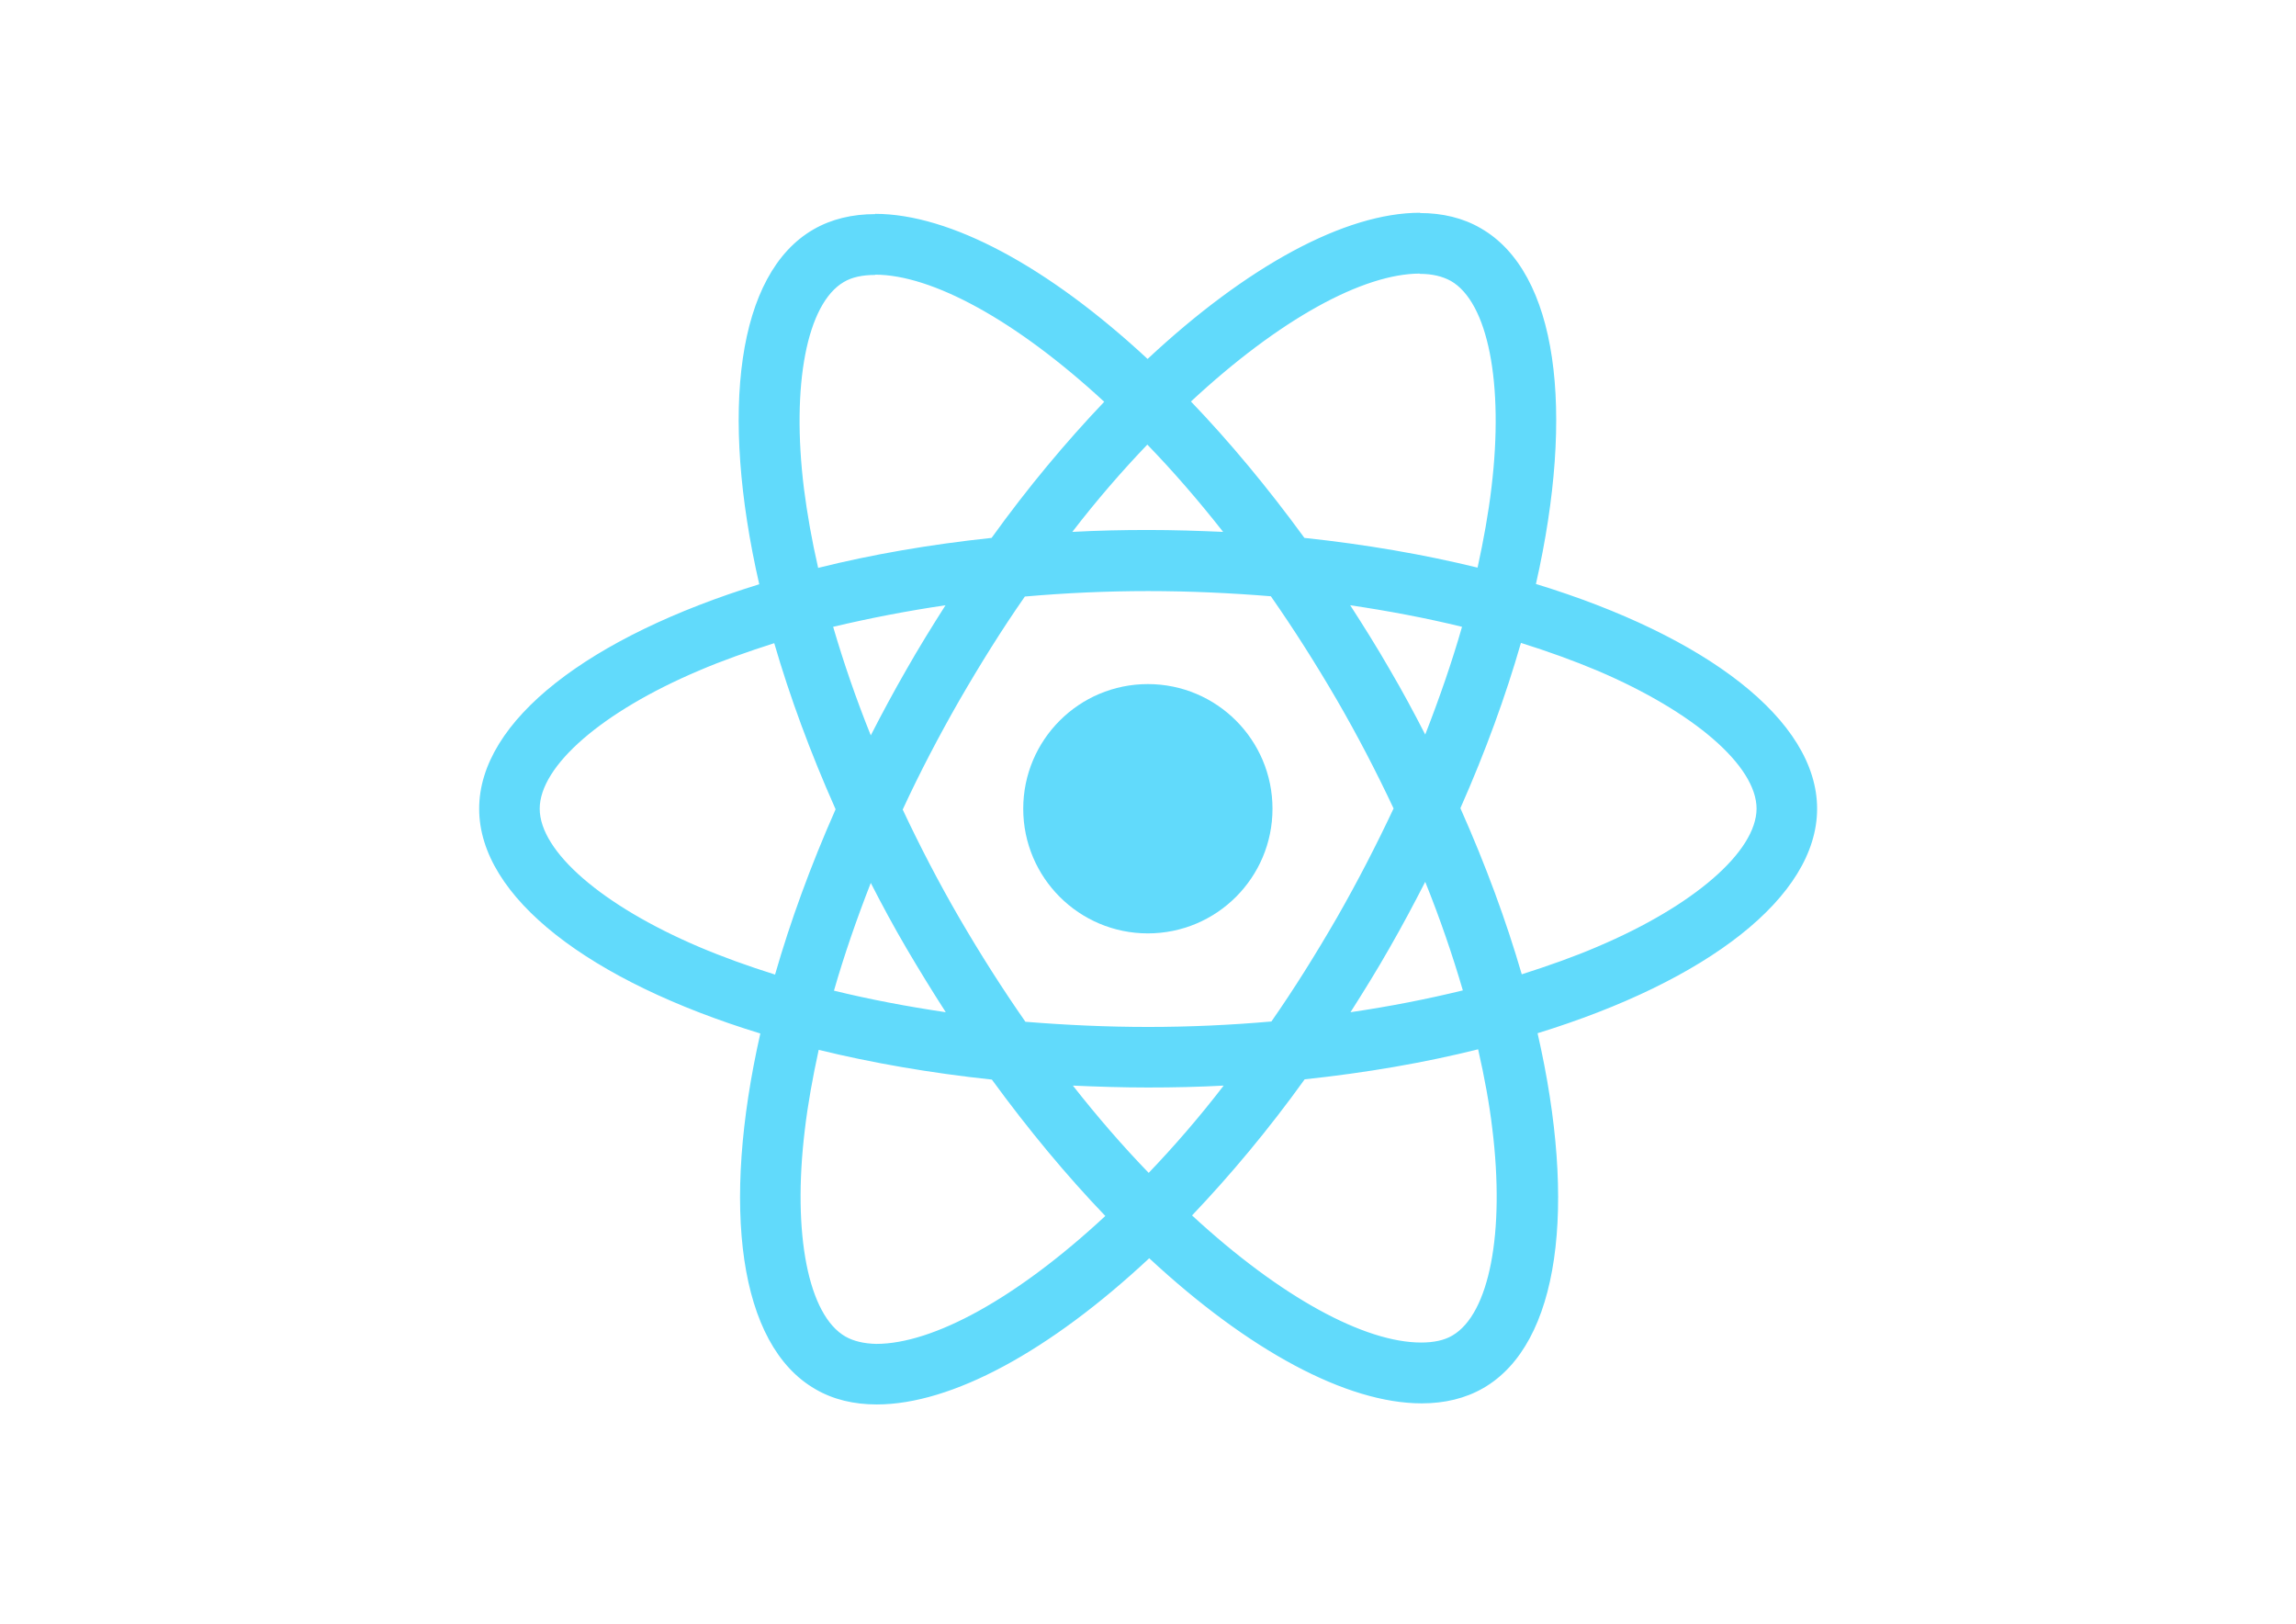
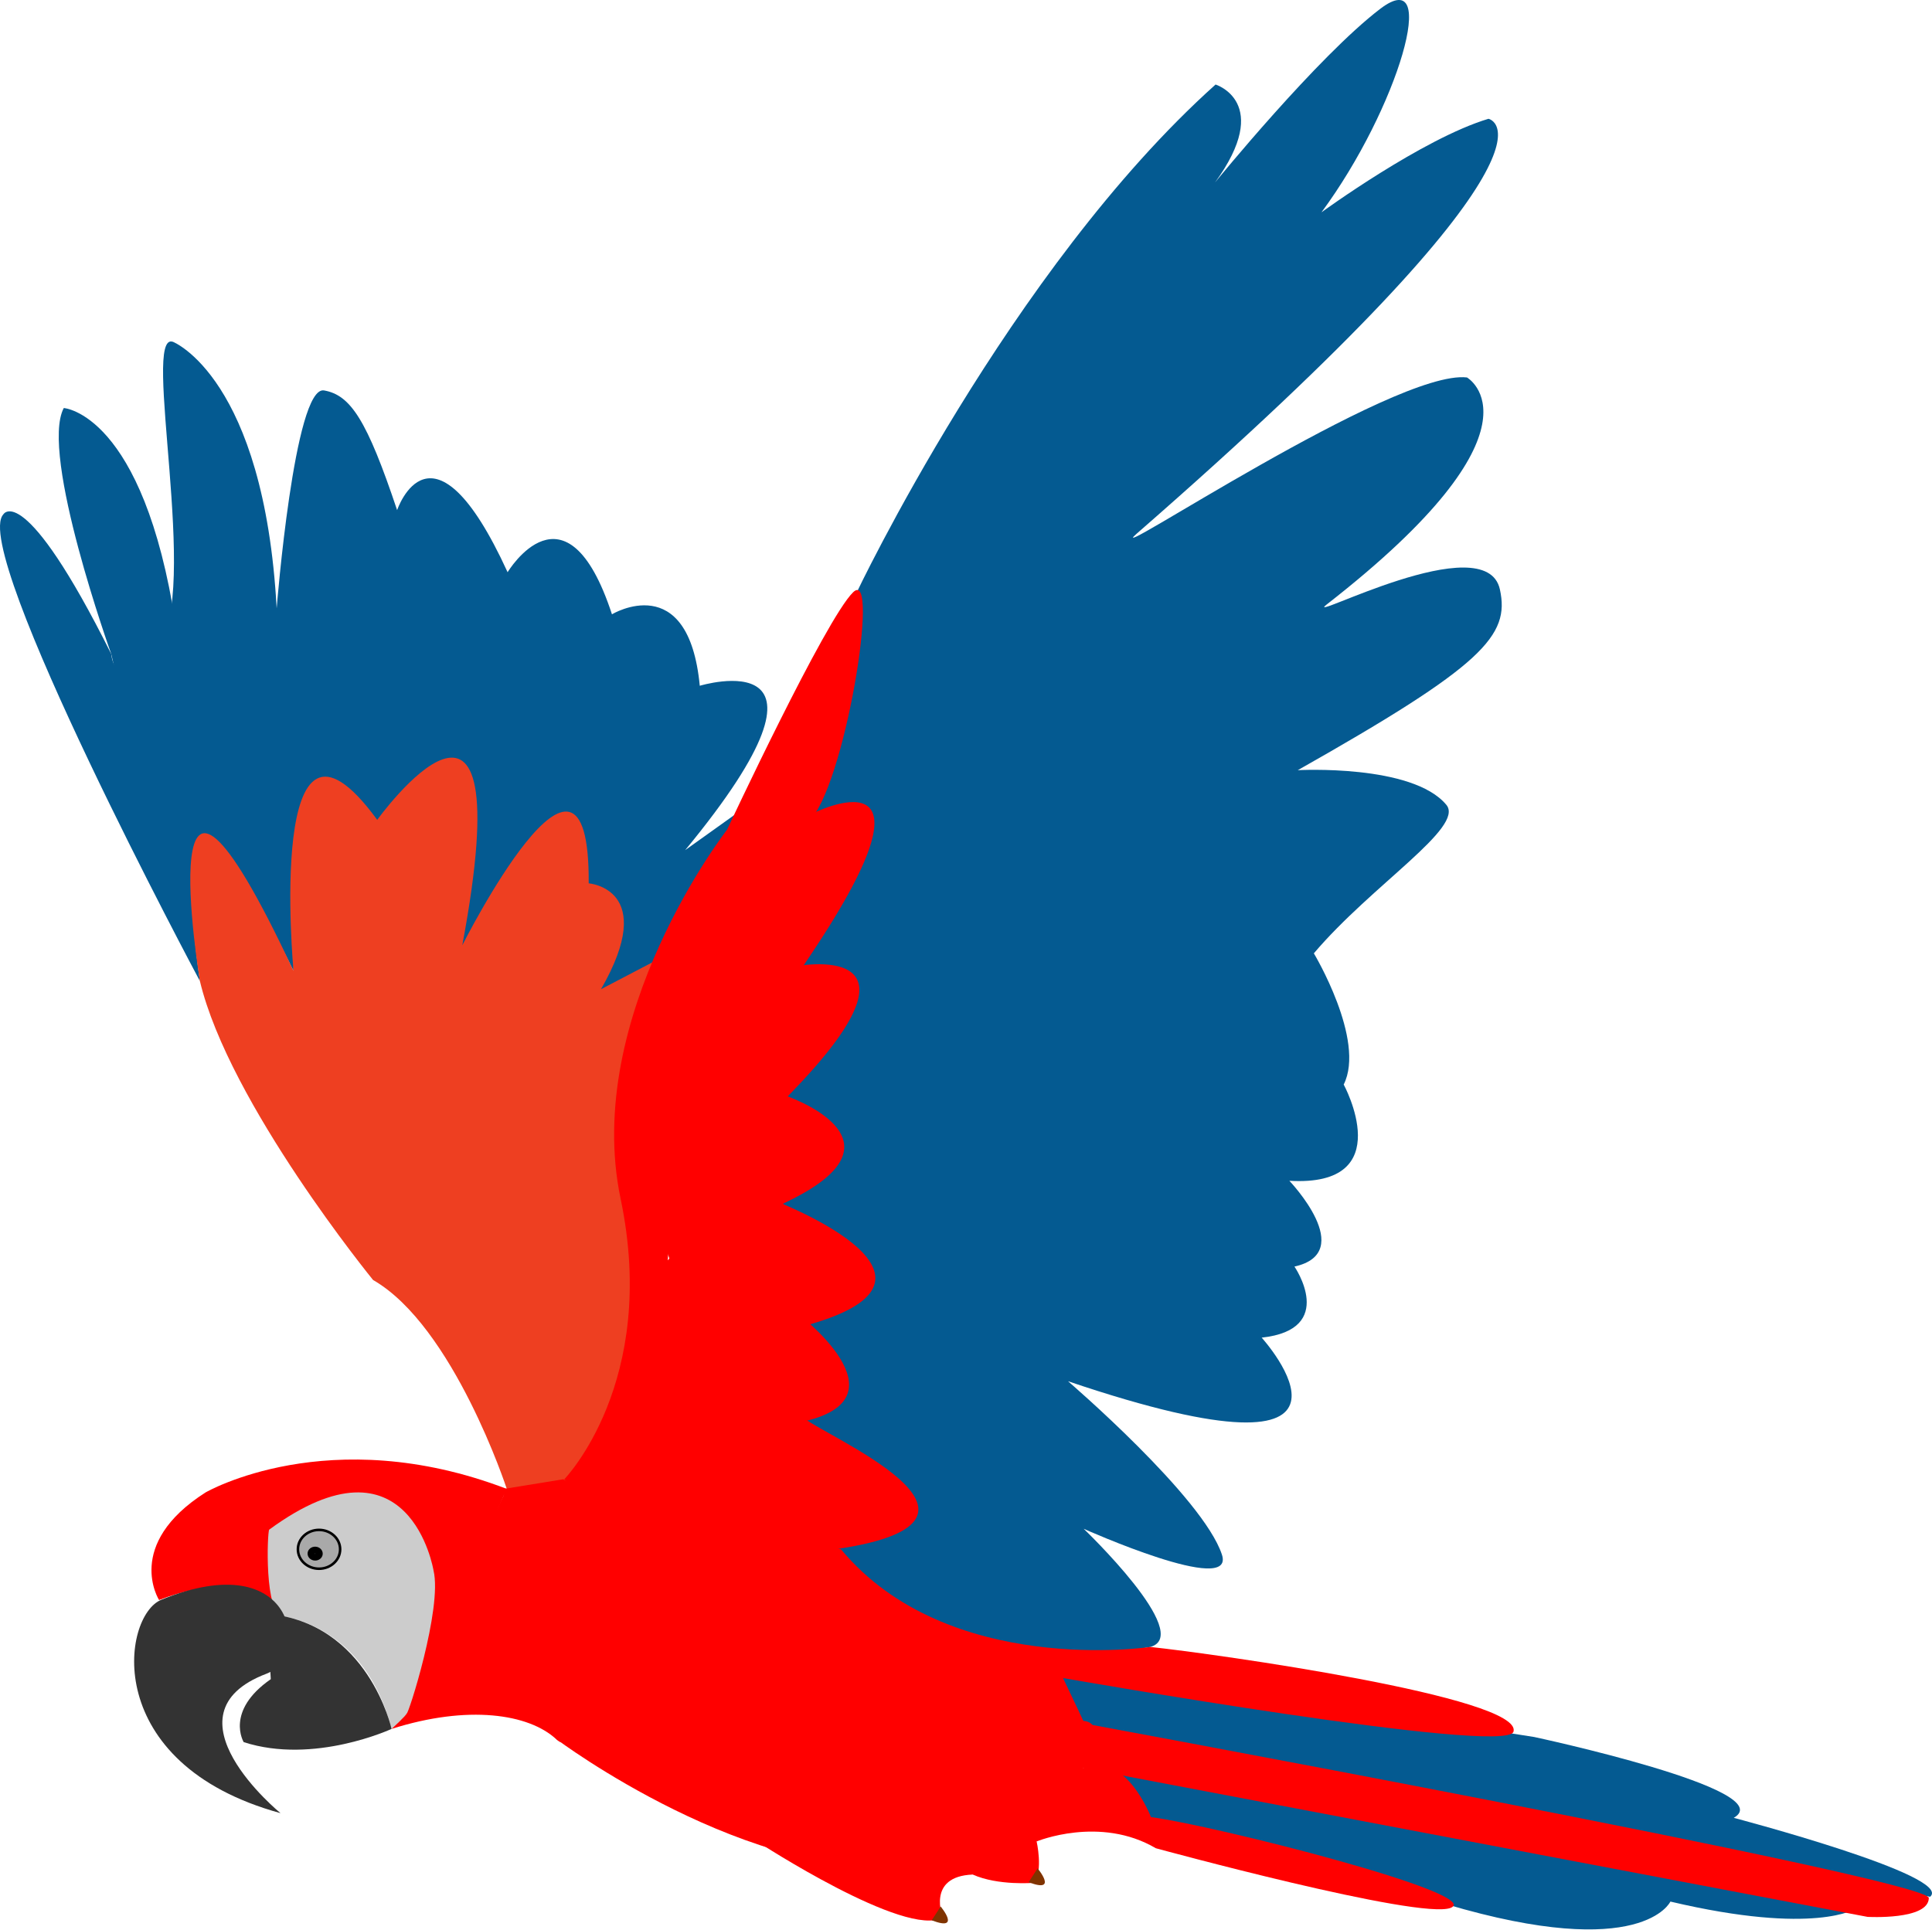
- <svg xmlns="http://www.w3.org/2000/svg" viewBox="0 0 841.9 595.3">
-   <g fill="#61DAFB">
-     <path d="M666.3 296.5c0-32.5-40.7-63.3-103.1-82.4 14.4-63.6 8-114.2-20.2-130.4-6.5-3.8-14.1-5.6-22.4-5.6v22.3c4.6 0 8.3.9 11.4 2.6 13.6 7.8 19.5 37.5 14.9 75.7-1.1 9.4-2.9 19.3-5.1 29.4-19.6-4.8-41-8.5-63.5-10.9-13.5-18.5-27.5-35.3-41.6-50 32.6-30.3 63.2-46.9 84-46.9V78c-27.5 0-63.5 19.6-99.9 53.6-36.4-33.8-72.4-53.2-99.9-53.2v22.3c20.7 0 51.4 16.5 84 46.6-14 14.7-28 31.4-41.3 49.9-22.6 2.4-44 6.1-63.6 11-2.3-10-4-19.7-5.2-29-4.7-38.2 1.1-67.9 14.6-75.8 3-1.8 6.9-2.6 11.5-2.6V78.5c-8.4 0-16 1.8-22.6 5.6-28.1 16.2-34.4 66.7-19.9 130.1-62.2 19.2-102.7 49.9-102.7 82.3 0 32.5 40.7 63.3 103.1 82.4-14.4 63.6-8 114.2 20.2 130.4 6.5 3.8 14.1 5.6 22.5 5.6 27.5 0 63.5-19.6 99.9-53.6 36.4 33.8 72.4 53.2 99.9 53.2 8.4 0 16-1.8 22.6-5.6 28.1-16.2 34.4-66.7 19.9-130.1 62-19.1 102.5-49.9 102.5-82.3zm-130.2-66.7c-3.7 12.9-8.3 26.2-13.5 39.5-4.1-8-8.4-16-13.1-24-4.6-8-9.5-15.8-14.4-23.4 14.2 2.1 27.9 4.7 41 7.9zm-45.8 106.5c-7.8 13.5-15.8 26.3-24.1 38.2-14.9 1.3-30 2-45.2 2-15.1 0-30.2-.7-45-1.9-8.3-11.9-16.4-24.6-24.2-38-7.6-13.1-14.5-26.4-20.8-39.8 6.2-13.4 13.2-26.8 20.7-39.9 7.8-13.5 15.8-26.3 24.1-38.2 14.9-1.3 30-2 45.2-2 15.1 0 30.2.7 45 1.9 8.3 11.9 16.4 24.6 24.2 38 7.6 13.1 14.5 26.4 20.8 39.8-6.3 13.4-13.2 26.8-20.7 39.9zm32.3-13c5.4 13.4 10 26.8 13.8 39.8-13.1 3.2-26.9 5.9-41.2 8 4.9-7.7 9.8-15.6 14.4-23.7 4.6-8 8.9-16.1 13-24.1zM421.2 430c-9.3-9.6-18.6-20.3-27.8-32 9 .4 18.2.7 27.5.7 9.4 0 18.7-.2 27.8-.7-9 11.7-18.3 22.4-27.5 32zm-74.4-58.9c-14.2-2.1-27.9-4.7-41-7.9 3.7-12.9 8.3-26.2 13.5-39.5 4.1 8 8.4 16 13.1 24 4.7 8 9.5 15.8 14.4 23.4zM420.7 163c9.3 9.6 18.6 20.3 27.8 32-9-.4-18.2-.7-27.5-.7-9.4 0-18.7.2-27.8.7 9-11.7 18.3-22.4 27.5-32zm-74 58.9c-4.9 7.7-9.8 15.6-14.4 23.7-4.6 8-8.9 16-13 24-5.4-13.4-10-26.8-13.8-39.8 13.1-3.1 26.9-5.8 41.2-7.9zm-90.5 125.2c-35.4-15.1-58.3-34.9-58.3-50.6 0-15.7 22.9-35.6 58.3-50.6 8.6-3.7 18-7 27.7-10.1 5.7 19.6 13.2 40 22.5 60.9-9.2 20.8-16.6 41.1-22.2 60.6-9.9-3.1-19.3-6.5-28-10.2zM310 490c-13.6-7.8-19.5-37.5-14.9-75.7 1.1-9.4 2.9-19.3 5.1-29.4 19.6 4.8 41 8.5 63.5 10.9 13.5 18.5 27.5 35.3 41.6 50-32.6 30.3-63.2 46.9-84 46.9-4.5-.1-8.3-1-11.3-2.7zm237.2-76.2c4.7 38.2-1.1 67.9-14.6 75.8-3 1.8-6.9 2.6-11.5 2.6-20.7 0-51.4-16.5-84-46.6 14-14.7 28-31.4 41.3-49.9 22.6-2.4 44-6.1 63.6-11 2.3 10.1 4.1 19.8 5.2 29.1zm38.5-66.7c-8.6 3.7-18 7-27.7 10.1-5.7-19.6-13.2-40-22.5-60.9 9.2-20.8 16.6-41.1 22.2-60.6 9.9 3.1 19.3 6.5 28.1 10.2 35.4 15.1 58.3 34.9 58.3 50.6-.1 15.7-23 35.6-58.4 50.6zM320.8 78.4z" />
-     <circle cx="420.9" cy="296.5" r="45.7" />
-     <path d="M520.5 78.1z" />
+ <svg xmlns="http://www.w3.org/2000/svg" version="1.1" id="svg890" width="221.193" height="220.951" viewBox="0 0 221.193 220.951">
+   <defs id="defs894">
+     </defs>
+   <g id="layer5" style="display:inline" transform="translate(149.9921,28.40746)" />
+   <g id="layer6" style="display:inline" transform="translate(149.9921,28.40746)" />
+   <g id="layer4" style="display:inline" transform="translate(149.9921,28.40746)" />
+   <g id="layer2" style="display:inline;opacity:1" transform="translate(149.9921,28.40746)" />
+   <g id="layer1" style="display:inline;opacity:1" transform="translate(149.9921,28.40746)" />
+   <g id="layer3" style="display:inline" transform="translate(149.9921,28.40746)">
+     <g id="g35626" transform="translate(-19.23553,20.22537)">
+       <g id="g34872" transform="translate(-158.0255,-43.6387)">
+         <path style="display:inline;fill:#045a91;fill-opacity:1;stroke:none;stroke-width:1px;stroke-linecap:butt;stroke-linejoin:miter;stroke-opacity:1" d="m 125.249,63.062 c 0,0 17.622,-37.25 41.19,-58.377 0,0 6.604,2.043 -0.059,11.211 0,0 11.748,-14.429 18.925,-19.89 6.925,-5.269 2.051,11.404 -6.74,23.312 0,0 11.6,-8.464 19.118,-10.708 0,0 11.498,2.349 -40.298,47.53 -4.428,3.863 29.535,-18.878 37.837,-17.909 0,0 9.978,5.721 -16.075,26.01 -2.873,2.237 18.242,-9.066 19.844,-1.735 1.159,5.302 -1.886,8.687 -23.142,20.698 0,0 13.11,-0.726 17.01,3.966 2.137,2.572 -8.519,9.161 -15.168,17.008 0,0 5.97,9.942 3.417,15.025 0,0 6.413,11.759 -6.22,11.023 0,0 7.85,8.207 0.582,9.822 0,0 4.954,7.192 -3.752,8.14 0,0 16.297,18.001 -22.172,4.992 0,0 15.44,13.258 17.618,19.851 1.603,4.852 -15.824,-2.954 -15.824,-2.954 0,0 12.691,12.132 7.623,13.532 l -39.886,6.788 -9.97,-67.454 13.489,-50.483 z" id="path7651" />
+         <path style="display:inline;fill:#045a91;fill-opacity:1;stroke:none;stroke-width:1px;stroke-linecap:butt;stroke-linejoin:miter;stroke-opacity:1" d="m 202.926,193.922 c 0,0 28.355,6.065 22.839,9.255 0,0 25.295,6.652 22.478,9.04 0,0 -96.72,-18.757 -100.019,-20.433 l 0.059,-6.469 z" id="path17400" />
+         <path style="display:inline;fill:#045a91;fill-opacity:1;stroke:none;stroke-width:1px;stroke-linecap:butt;stroke-linejoin:miter;stroke-opacity:1" d="m 152.184,202.422 c 0,0 40.463,10.715 40.643,10.639 22.502,6.682 25.685,-0.294 25.685,-0.294 16.62,3.921 21.262,0.791 21.262,0.791 l -85.012,-15.969 z" id="path25711" />
+         <path style="display:inline;fill:#045a91;fill-opacity:1;stroke:none;stroke-width:1px;stroke-linecap:butt;stroke-linejoin:miter;stroke-opacity:1" d="m 112.428,88.052 -10.571,18.423 c 0,0 -3.272,0.94 -7.1,2.724 0,0 3.078,-5.422 2.3,-8.584 0,0 -0.71,-1.172 -4.006,-2.636 0,0 2.069,-19.938 -13.479,7.657 0,0 4.947,-32.516 -9.332,-15.126 0,0 -8.63,-14.981 -9.37,15.669 0,0 -15.36,-32.06 -10.717,1.17 0,0 -26.372,-49.312 -22.496,-53.446 0,0 2.327,-4.074 12.347,15.995 0,0 0.4,5.174 5.328,-0.85 4.927,-6.024 -1.946,-36.283 1.749,-34.894 0,0 10.407,4.116 11.863,30.516 0,0 2.026,-25.552 5.427,-24.953 3.044,0.536 4.91,3.399 8.364,13.708 0,0 3.971,-11.828 12.649,7.11 0,0 6.701,-11.185 11.947,4.818 0,0 8.765,-5.301 10.054,8.184 0,0 18.463,-5.609 -1.671,18.824 l 11.408,-8.154 -13.176,19.963" id="path28185" />
+         <path style="display:inline;fill:#045a91;fill-opacity:1;stroke:none;stroke-width:1px;stroke-linecap:butt;stroke-linejoin:miter;stroke-opacity:1" d="m 40.005,69.898 c 0,0 -8.225,-22.926 -5.434,-28.167 0,0 9.107,0.582 12.813,24.81 0,0 -4.83,15.585 -7.379,3.358 z" id="path3248" />
+         <path style="display:inline;fill:#ee3f21;fill-opacity:1;stroke:none;stroke-width:1px;stroke-linecap:butt;stroke-linejoin:miter;stroke-opacity:1" d="m 85.291,165.508 c 0,0 -6.096,-18.631 -15.308,-23.921 0,0 -16.471,-20.188 -19.829,-34.237 0,0 -6.166,-37.295 10.717,-1.17 v 0 c 0,0 -3.245,-34.853 9.586,-17.288 0,0 16.797,-23.295 9.739,14.366 0,0 14.623,-29.082 14.472,-7.096 0,0 8.037,0.605 1.41,12.123 l 7.867,-4.115 -2.573,61.693 z" id="path4319" />
+         <path style="display:inline;fill:#ff0000;stroke:none;stroke-width:1px;stroke-linecap:butt;stroke-linejoin:miter;stroke-opacity:1" d="m 57.831,179.813 c 0,0 -1.9,-5.596 -12.35,-1.579 0,0 -4.049,-6.342 5.319,-12.318 0,0 14.113,-8.203 34.49,-0.409" id="path2217" />
+         <path style="display:inline;fill:#ff0000;stroke:none;stroke-width:1px;stroke-linecap:butt;stroke-linejoin:miter;stroke-opacity:1" d="m 85.291,165.508 -13.066,4.405 c 0,0 6.004,1.617 1.606,21.304" id="path3089" />
+         <path style="display:inline;fill:#ff0000;stroke:none;stroke-width:1px;stroke-linecap:butt;stroke-linejoin:miter;stroke-opacity:1" d="m 85.291,165.508 c 0,0 10.044,32.733 5.66,28.666 -3.135,-2.908 -10.089,-3.964 -18.85,-1.181" id="path3126" />
+         <g id="g13607" style="display:inline">
+           <ellipse style="display:inline;fill:#cccccc;fill-opacity:0.451;stroke:none;stroke-width:0;stroke-linejoin:round" id="path13597-36" cx="64.669" cy="171.908" rx="1.633" ry="1.545" />
+         </g>
+         <path style="display:inline;fill:#ff0000;stroke:none;stroke-width:1px;stroke-linecap:butt;stroke-linejoin:miter;stroke-opacity:1" d="m 91.875,164.403 c 0,0 10.846,-11.124 6.447,-32.121 -4.399,-20.997 12.181,-42.251 12.181,-42.251 0,0 11.287,-24.157 14.446,-27.208 3.159,-3.051 -1.024,22.657 -5.125,26.265 -4.101,3.609 -13.908,19.129 -13.908,19.129 l -3.921,55.666 z" id="path3752" />
+         <path style="display:inline;fill:#ff0000;stroke:none;stroke-width:1.02px;stroke-linecap:butt;stroke-linejoin:miter;stroke-opacity:1" d="m 120.277,88.176 c 0,0 16.091,-8.164 -0.161,16.126 -16.251,24.291 -16.211,24.204 -16.211,24.204 l -0.178,-22.622 z" id="path3820" />
+         <path style="display:inline;fill:#ff0000;stroke:none;stroke-width:1px;stroke-linecap:butt;stroke-linejoin:miter;stroke-opacity:1" d="m 118.363,105.665 c 0,0 16.425,-3.22 -0.035,13.981 -16.46,17.201 -14.289,14.99 -14.289,14.99 l 0.097,-15.961 z" id="path3822" />
+         <path style="display:inline;fill:#ff0000;stroke:none;stroke-width:1px;stroke-linecap:butt;stroke-linejoin:miter;stroke-opacity:1" d="m 103.921,139.16 c 0,0 -0.69,0.423 13.756,-6.684 14.446,-7.107 -0.69,-12.084 -0.69,-12.084 l -14.655,14.243 z" id="path3824" />
+         <path style="display:inline;fill:#ff0000;stroke:none;stroke-width:1px;stroke-linecap:butt;stroke-linejoin:miter;stroke-opacity:1" d="m 115.604,132.356 c 0,0 22.907,8.607 5.11,14.093 -17.797,5.487 -20.631,5.853 -20.631,5.853" id="path3826" />
+         <path style="display:inline;fill:#ff0000;stroke:none;stroke-width:1px;stroke-linecap:butt;stroke-linejoin:miter;stroke-opacity:1" d="m 118.567,145.409 c 0,0 12.67,9.552 0.898,12.332 -11.772,2.78 -18.75,5.482 -18.75,5.482" id="path3828" />
+         <path style="display:inline;fill:#ff0000;stroke:none;stroke-width:1px;stroke-linecap:butt;stroke-linejoin:miter;stroke-opacity:1" d="m 119.09,157.225 c 2.032,2.042 26.162,11.858 4.061,15.159 -22.101,3.301 -31.276,-7.981 -31.276,-7.981" id="path3830" />
+         <path style="display:inline;fill:#ff0000;stroke:none;stroke-width:1px;stroke-linecap:butt;stroke-linejoin:miter;stroke-opacity:1" d="m 117.002,132.881 -7.617,0.339 -8.34,8.993 1.719,10.146" id="path5394" />
+         <path style="display:inline;fill:#ff0000;stroke:none;stroke-width:1px;stroke-linecap:butt;stroke-linejoin:miter;stroke-opacity:1" d="m 101.997,163.882 -1.913,-11.58 20.934,-6.855" id="path5924" />
+         <path style="display:inline;fill:#ff0000;stroke:none;stroke-width:1px;stroke-linecap:butt;stroke-linejoin:miter;stroke-opacity:1" d="m 151.277,197.478 89.805,17.041 c 0,0 6.975,0.397 7.017,-2.158 0.036,-2.208 -99.875,-20.578 -99.875,-20.578 z" id="path6663" />
+         <path style="display:inline;fill:#ff0000;stroke:none;stroke-width:1.037px;stroke-linecap:butt;stroke-linejoin:miter;stroke-opacity:1" d="m 90.976,194.166 c 0,0 22.253,16.738 41.359,14.539 0,0 -2.649,-20.652 -14.162,-28.266 l -26.405,-16.036 -6.937,1.128 z" id="path25286" />
+         <path style="display:inline;fill:#ff0000;fill-opacity:1;stroke:none;stroke-width:1px;stroke-linecap:butt;stroke-linejoin:miter;stroke-opacity:1" d="m 114.043,205.945 c 0,0 16.956,11.069 21.166,8.649 0,0 -1.902,-4.715 3.425,-4.921 0,0 -4.353,-4.571 -8.9,-6.023 z" id="path25547" />
+         <path style="display:inline;fill:#ff0000;fill-opacity:1;stroke:none;stroke-width:1px;stroke-linecap:butt;stroke-linejoin:miter;stroke-opacity:1" d="m 145.952,205.88 c 0,0 0.757,3.305 -0.274,4.739 0,0 -4.122,0.359 -7.044,-0.947 0,0 -8.9,-6.023 -8.9,-6.023 0,0 -1.883,-12.451 -6.939,-18.275 0,0 8.749,-1.886 13.782,3.167 0,0 12.198,10.808 9.376,17.338 z" id="path28532" />
+         <path style="display:inline;fill:#803300;stroke:none;stroke-width:1px;stroke-linecap:butt;stroke-linejoin:miter;stroke-opacity:1" d="m 145.036,210.546 c 3.46,1.331 1.026,-1.578 1.026,-1.578 z" id="path33134" />
+         <path style="display:inline;fill:#803300;stroke:none;stroke-width:1px;stroke-linecap:butt;stroke-linejoin:miter;stroke-opacity:1" d="m 133.938,214.911 c 3.46,1.331 1.026,-1.578 1.026,-1.578 z" id="path33134-3" />
+         <path style="display:inline;fill:#ff0000;stroke:none;stroke-width:1px;stroke-linecap:butt;stroke-linejoin:miter;stroke-opacity:1" d="m 119.533,187.83 c 0,0 21.485,-6.563 26.42,18.05 0,0 7.243,-2.995 13.649,0.78 0,0 30.211,8.25 33.762,6.824 3.942,-1.583 -27.027,-9.43 -34.324,-10.393 0,0 -2.907,-7.652 -7.762,-5.614 0,0 3.084,-5.127 0.015,-5.41 0,0 -0.808,-1.752 -2.319,-4.9 0,0 50.789,8.93 51.575,6.14 1.112,-3.945 -34.298,-8.934 -41.587,-9.7 0,0 -23.197,3.504 -35.401,-11.172 l -22.188,-6.573 -5.084,13.406 23.461,12.639 z" id="path33589" />
+         <path style="display:inline;opacity:1;fill:#cccccc;stroke:none;stroke-width:1px;stroke-linecap:butt;stroke-linejoin:miter;stroke-opacity:1" d="m 76.905,174.86 c 0,0 -2.689,-16.504 -18.813,-4.688 -0.221,0.162 -0.611,9.848 1.638,9.951 0,0 9.334,1.029 12.371,12.87 0,0 1.681,-1.522 1.73,-1.776 0.119,0.379 4.106,-12.035 3.074,-16.357 z" id="path11311-5" />
+         <path style="display:inline;opacity:1;fill:#333333;stroke:none;stroke-width:1px;stroke-linecap:butt;stroke-linejoin:miter;stroke-opacity:1" d="m 58.271,187.296 c -5.271,3.66 -3.1,7.212 -3.1,7.212 8.055,2.609 16.929,-1.515 16.929,-1.515 0,0 -2.666,-12.195 -14.269,-13.18" id="path1017-3" />
+         <path style="display:inline;opacity:1;fill:#333333;stroke:none;stroke-width:1px;stroke-linecap:butt;stroke-linejoin:miter;stroke-opacity:1" d="m 45.746,178.2 c -4.546,1.849 -6.984,18.781 13.636,24.439 0,0 -13.855,-11.323 -1.592,-15.971 5.003,-1.896 3.423,-14.761 -12.044,-8.468 z" id="path1015-7" />
+         <ellipse style="opacity:1;fill:#808080;fill-opacity:0.451;stroke:#000000;stroke-width:0.292;stroke-linejoin:round;stroke-miterlimit:4;stroke-dasharray:none;stroke-opacity:1" id="path13597" cx="63.794" cy="172.427" rx="2.417" ry="2.224" />
+         <ellipse style="display:inline;fill:#000000;fill-opacity:0.451;stroke:#000000;stroke-width:0.884;stroke-linejoin:round;stroke-miterlimit:4;stroke-dasharray:none;stroke-opacity:1" id="path13597-3" cx="32.912" cy="180.191" rx="0.424" ry="0.356" transform="matrix(0.9900784,-0.1405163,0.1707296,0.9853179,0,0)" />
+         <ellipse style="fill:#cccccc;fill-opacity:0.451;stroke:none;stroke-width:0;stroke-linejoin:round" id="path13599" cx="64.753" cy="173.67" rx="0.026" ry="0.101" />
+       </g>
+     </g>
  </g>
</svg>
